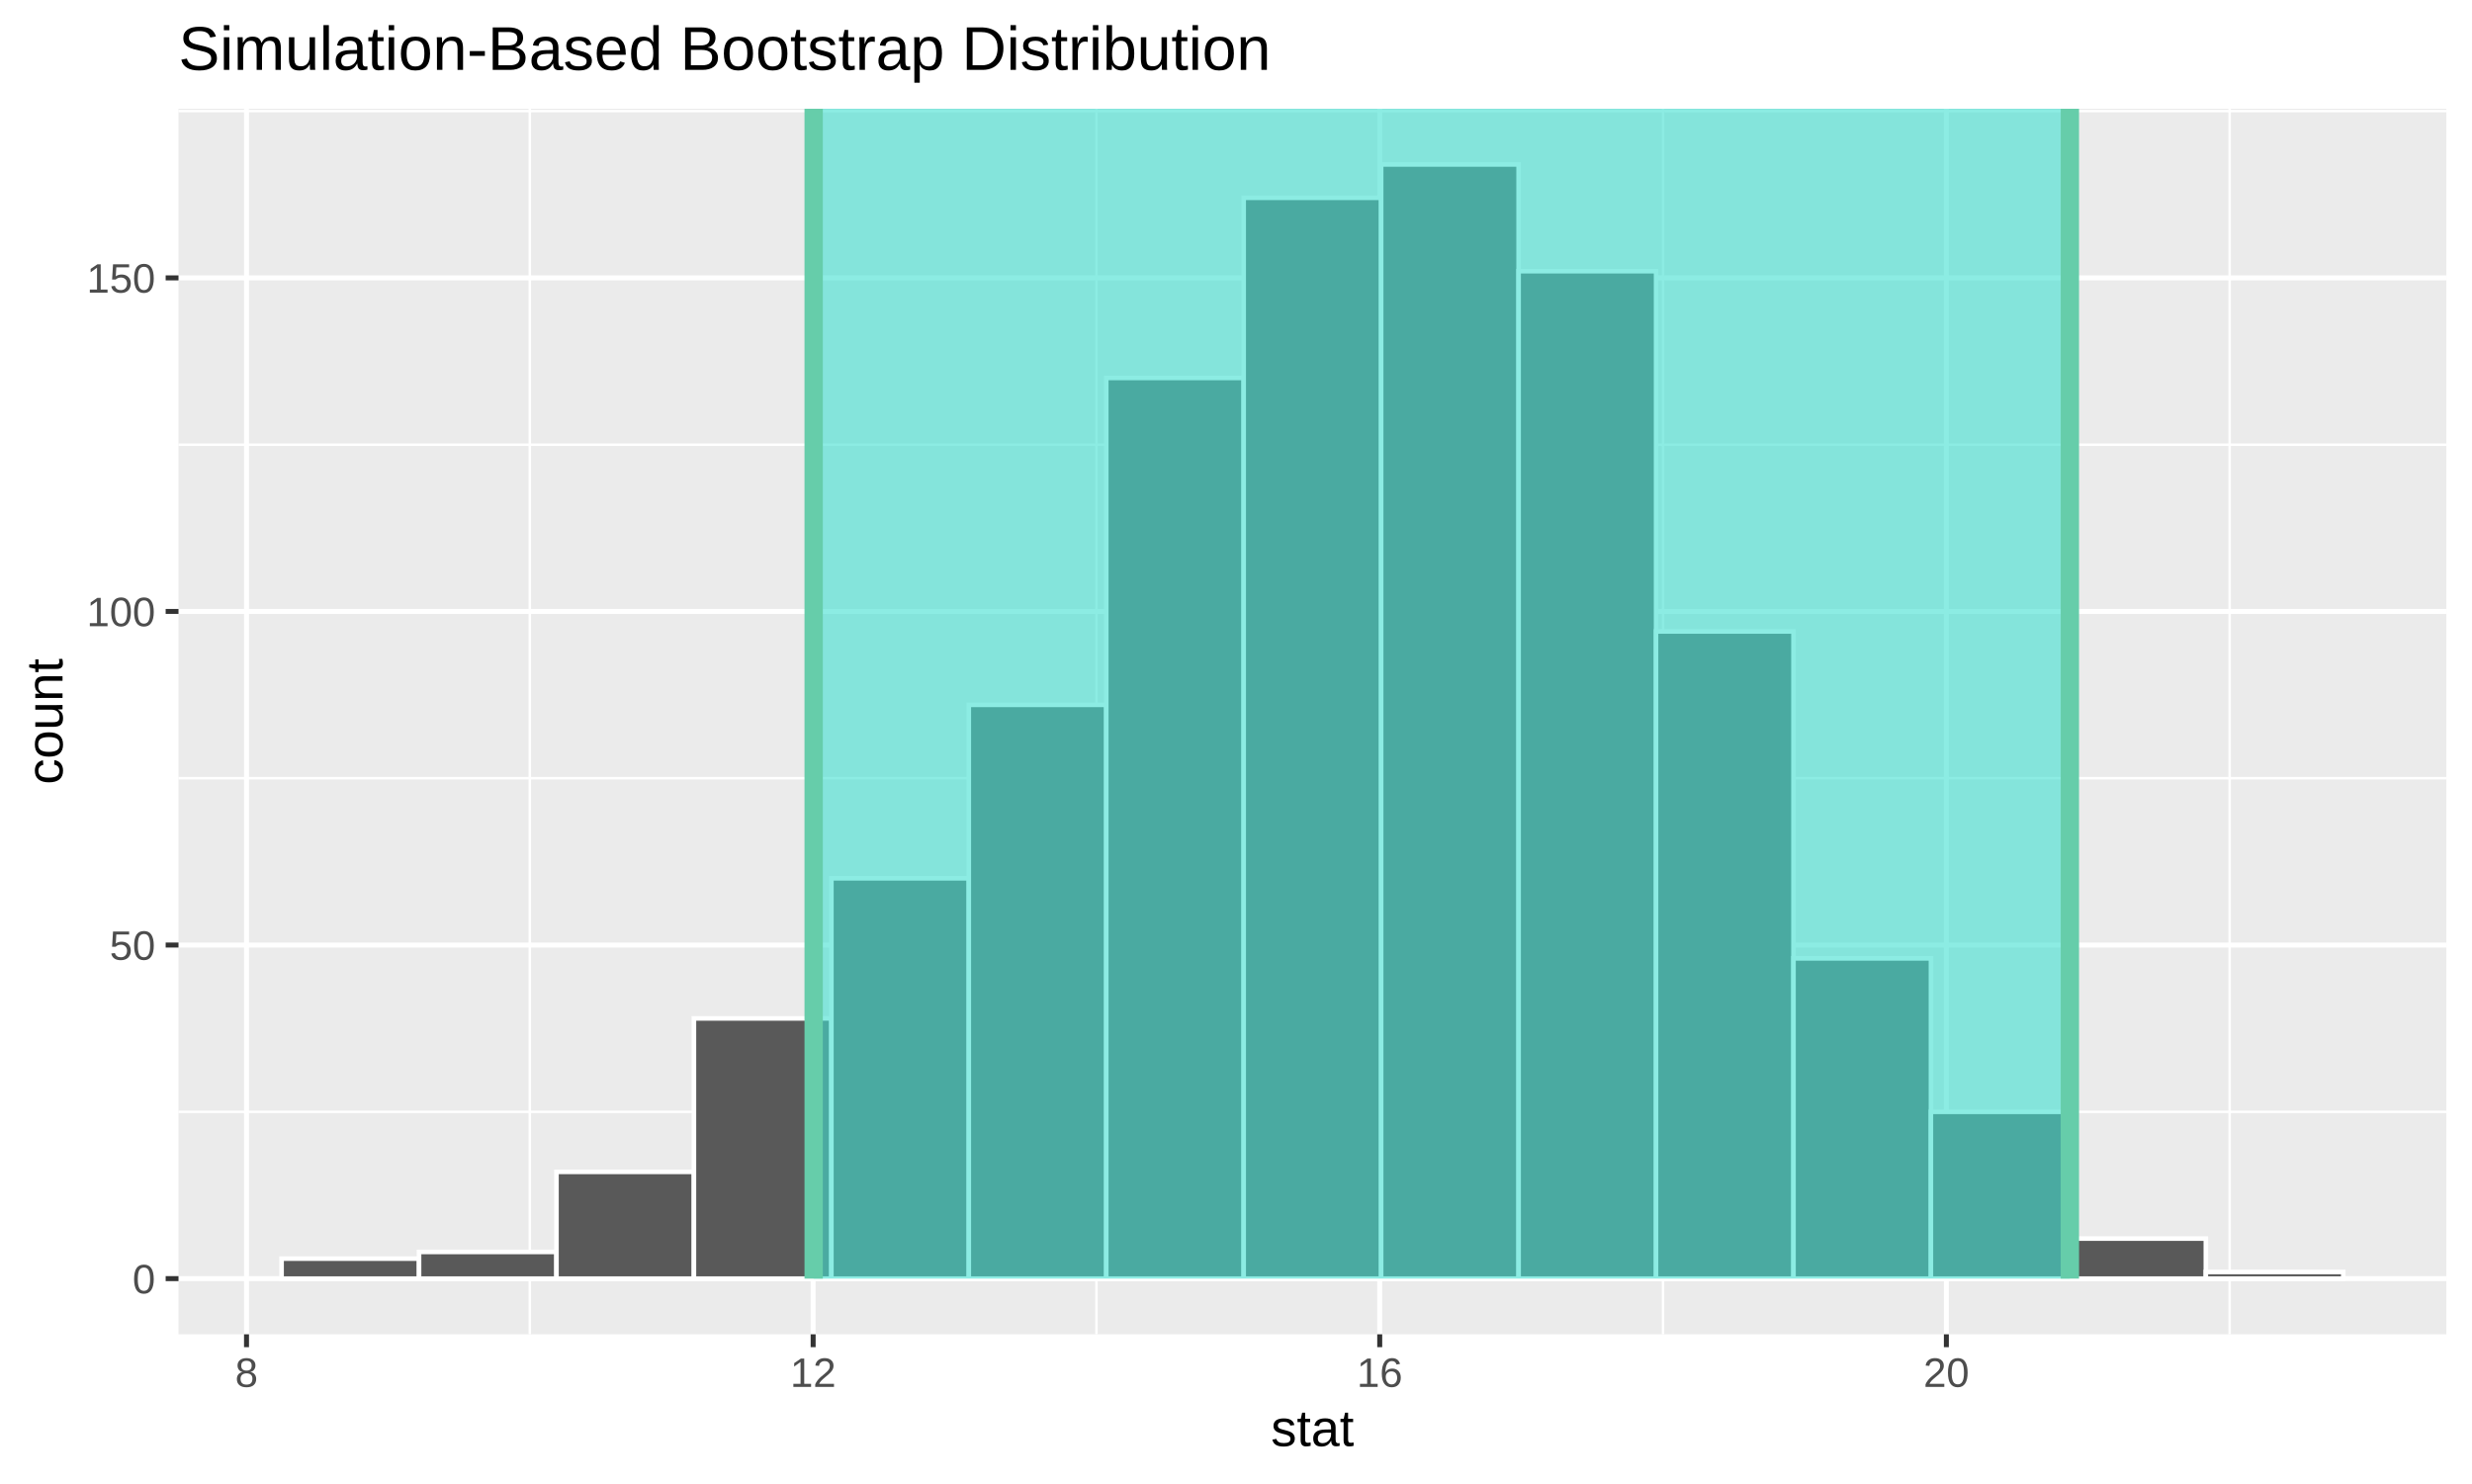
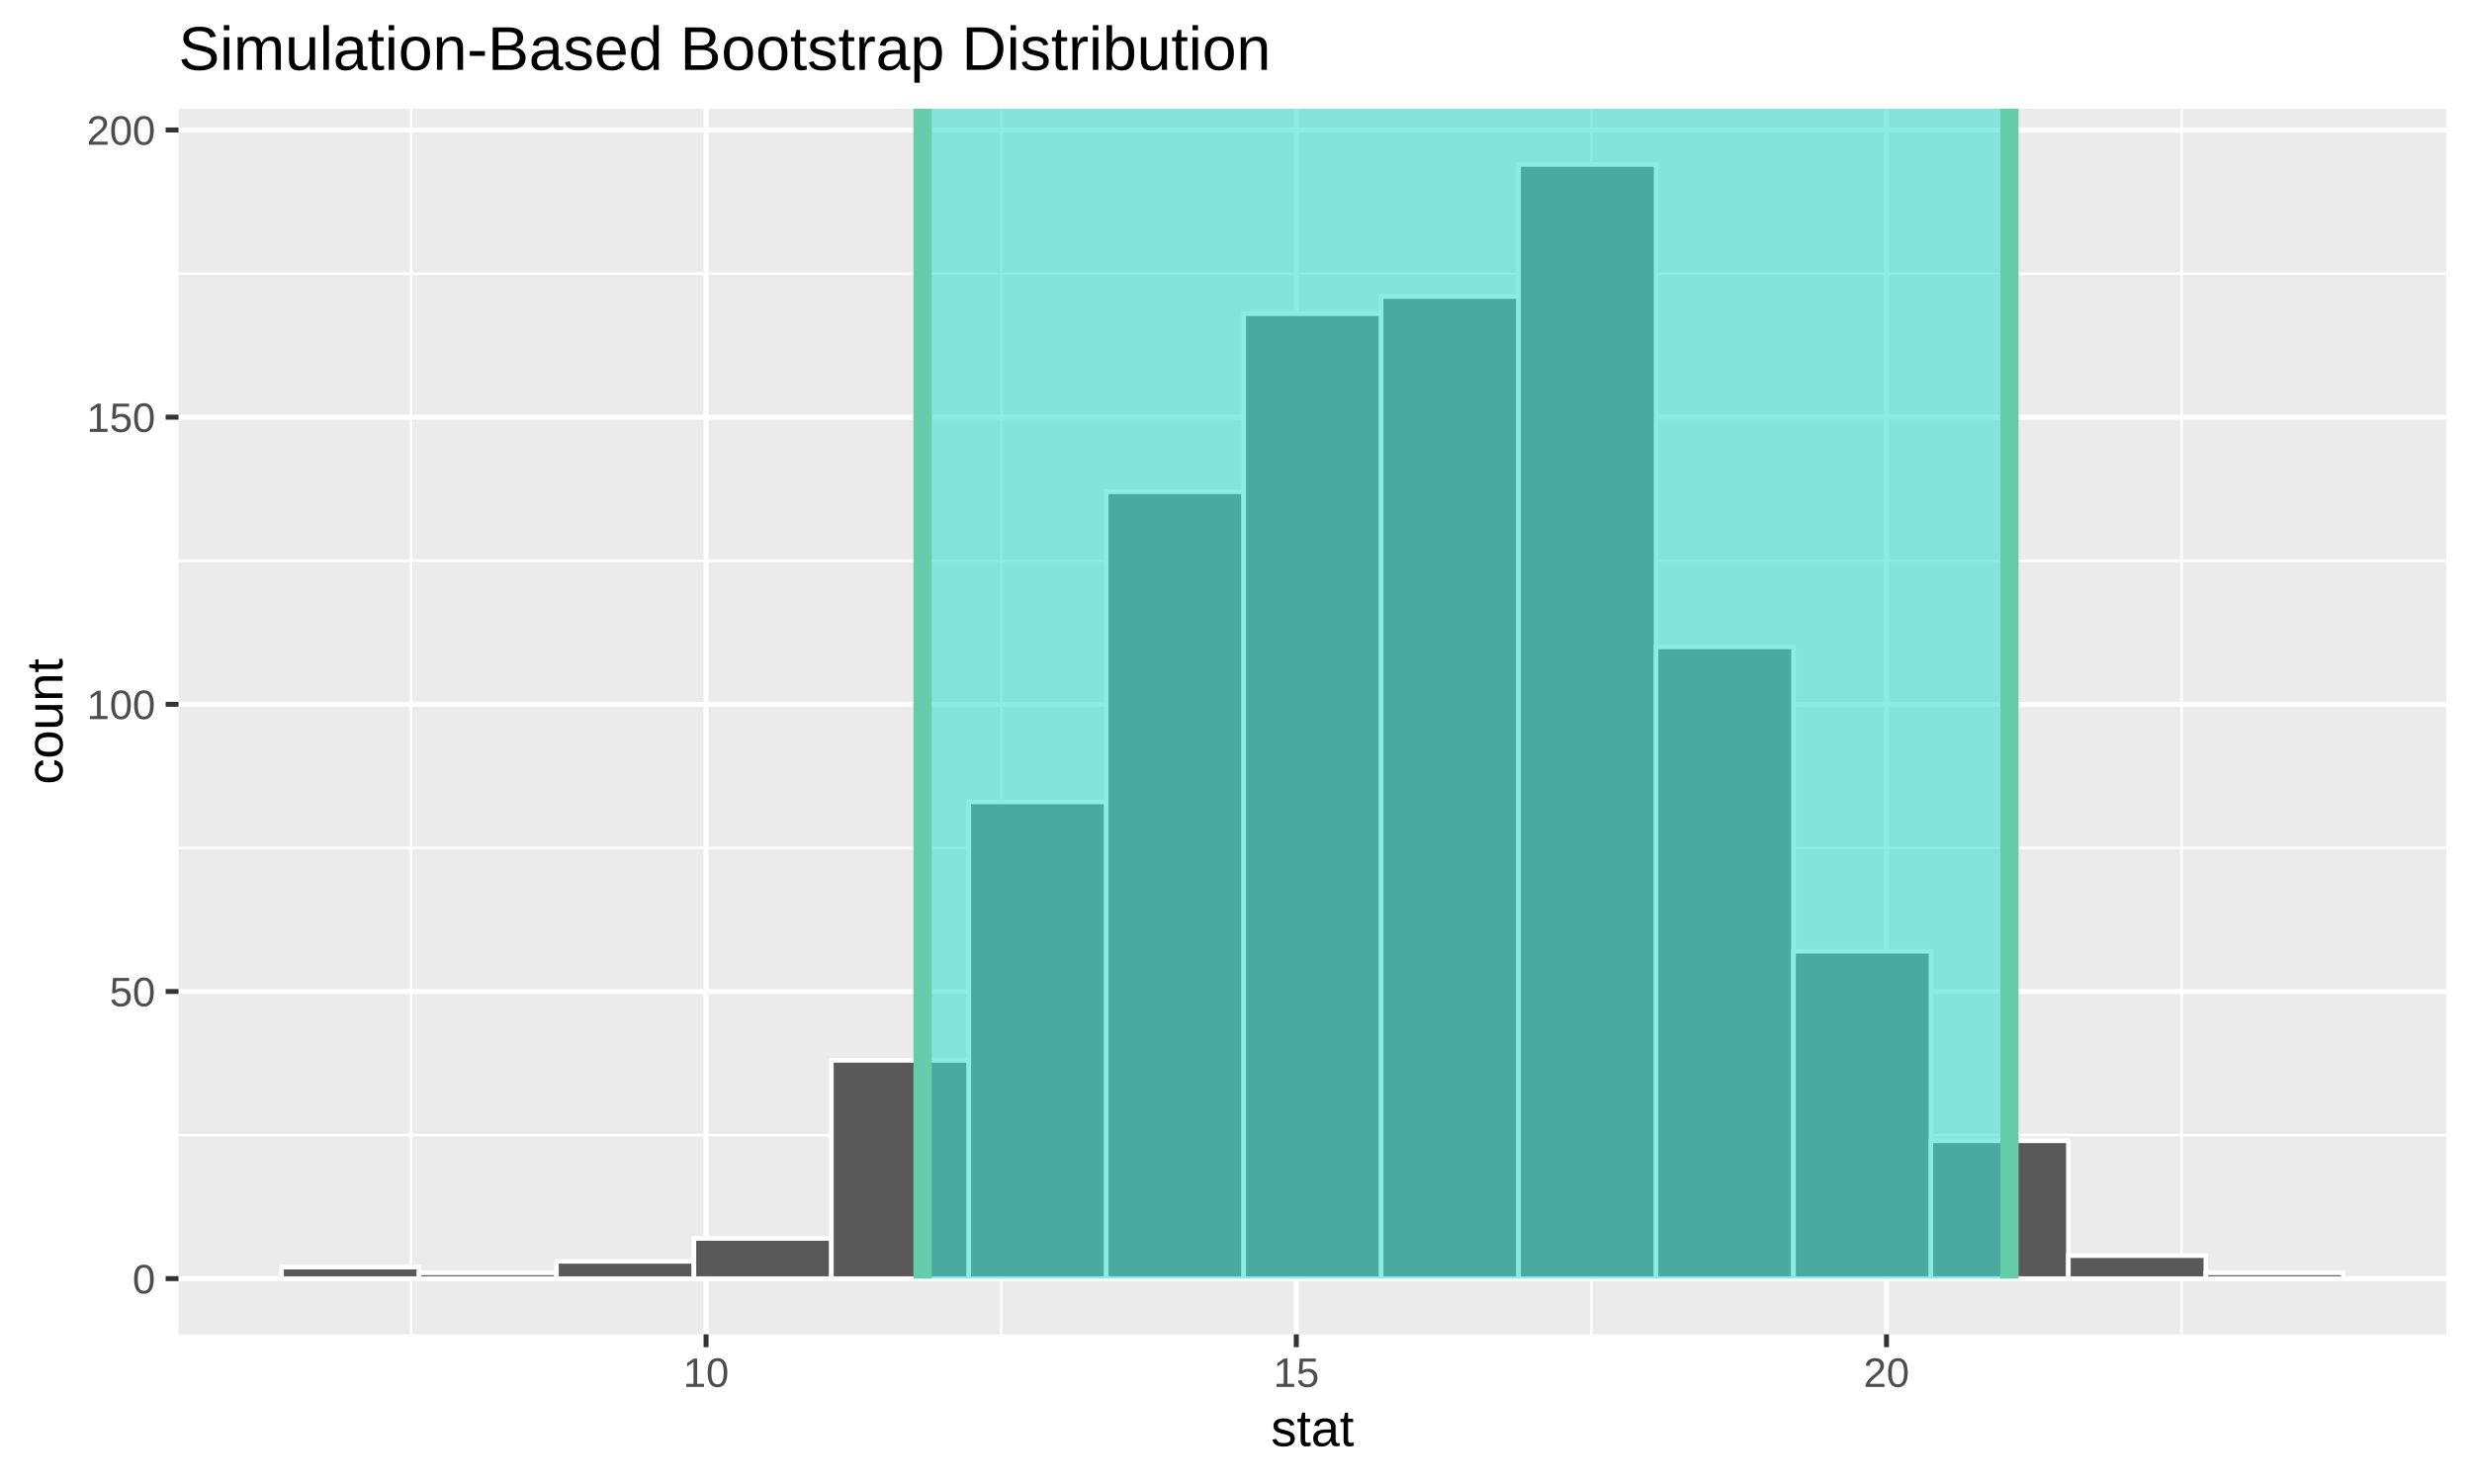
<svg xmlns="http://www.w3.org/2000/svg" viewBox="0 0 576.00 345.60">
  <defs>
    <style type="text/css">
    line, polyline, polygon, path, rect, circle {
      fill: none;
      stroke: #000000;
      stroke-linecap: round;
      stroke-linejoin: round;
      stroke-miterlimit: 10.00;
    }
  </style>
  </defs>
  <rect width="100%" height="100%" style="stroke: none; fill: #FFFFFF;" />
  <rect x="0" y="0.00" width="576.00" height="345.60" style="stroke-width: 1.16; stroke: #FFFFFF; fill: #FFFFFF;" />
  <defs>
    <clipPath id="cpNDEuNTl8NTcwLjAyfDMxMC45NXwyNS4zNA==">
      <rect x="41.59" y="25.34" width="528.43" height="285.61" />
    </clipPath>
  </defs>
  <rect x="41.59" y="25.34" width="528.43" height="285.61" style="stroke-width: 1.16; stroke: none; fill: #EBEBEB;" clip-path="url(#cpNDEuNTl8NTcwLjAyfDMxMC45NXwyNS4zNA==)" />
-   <polyline points="41.59,259.10 570.02,259.10 " style="stroke-width: 0.58; stroke: #FFFFFF; stroke-linecap: butt;" clip-path="url(#cpNDEuNTl8NTcwLjAyfDMxMC45NXwyNS4zNA==)" />
-   <polyline points="41.59,181.36 570.02,181.36 " style="stroke-width: 0.58; stroke: #FFFFFF; stroke-linecap: butt;" clip-path="url(#cpNDEuNTl8NTcwLjAyfDMxMC45NXwyNS4zNA==)" />
-   <polyline points="41.59,103.63 570.02,103.63 " style="stroke-width: 0.58; stroke: #FFFFFF; stroke-linecap: butt;" clip-path="url(#cpNDEuNTl8NTcwLjAyfDMxMC45NXwyNS4zNA==)" />
-   <polyline points="41.59,25.89 570.02,25.89 " style="stroke-width: 0.58; stroke: #FFFFFF; stroke-linecap: butt;" clip-path="url(#cpNDEuNTl8NTcwLjAyfDMxMC45NXwyNS4zNA==)" />
-   <polyline points="123.45,310.95 123.45,25.34 " style="stroke-width: 0.58; stroke: #FFFFFF; stroke-linecap: butt;" clip-path="url(#cpNDEuNTl8NTcwLjAyfDMxMC45NXwyNS4zNA==)" />
-   <polyline points="255.48,310.95 255.48,25.34 " style="stroke-width: 0.58; stroke: #FFFFFF; stroke-linecap: butt;" clip-path="url(#cpNDEuNTl8NTcwLjAyfDMxMC45NXwyNS4zNA==)" />
-   <polyline points="387.50,310.95 387.50,25.34 " style="stroke-width: 0.58; stroke: #FFFFFF; stroke-linecap: butt;" clip-path="url(#cpNDEuNTl8NTcwLjAyfDMxMC45NXwyNS4zNA==)" />
-   <polyline points="519.53,310.95 519.53,25.34 " style="stroke-width: 0.58; stroke: #FFFFFF; stroke-linecap: butt;" clip-path="url(#cpNDEuNTl8NTcwLjAyfDMxMC45NXwyNS4zNA==)" />
+   <polyline points="41.59,264.51 570.02,264.51 " style="stroke-width: 0.58; stroke: #FFFFFF; stroke-linecap: butt;" clip-path="url(#cpNDEuNTl8NTcwLjAyfDMxMC45NXwyNS4zNA==)" />
+   <polyline points="41.59,197.59 570.02,197.59 " style="stroke-width: 0.58; stroke: #FFFFFF; stroke-linecap: butt;" clip-path="url(#cpNDEuNTl8NTcwLjAyfDMxMC45NXwyNS4zNA==)" />
+   <polyline points="41.59,130.67 570.02,130.67 " style="stroke-width: 0.58; stroke: #FFFFFF; stroke-linecap: butt;" clip-path="url(#cpNDEuNTl8NTcwLjAyfDMxMC45NXwyNS4zNA==)" />
+   <polyline points="41.59,63.75 570.02,63.75 " style="stroke-width: 0.58; stroke: #FFFFFF; stroke-linecap: butt;" clip-path="url(#cpNDEuNTl8NTcwLjAyfDMxMC45NXwyNS4zNA==)" />
+   <polyline points="95.76,310.95 95.76,25.34 " style="stroke-width: 0.58; stroke: #FFFFFF; stroke-linecap: butt;" clip-path="url(#cpNDEuNTl8NTcwLjAyfDMxMC45NXwyNS4zNA==)" />
+   <polyline points="233.28,310.95 233.28,25.34 " style="stroke-width: 0.58; stroke: #FFFFFF; stroke-linecap: butt;" clip-path="url(#cpNDEuNTl8NTcwLjAyfDMxMC45NXwyNS4zNA==)" />
+   <polyline points="370.81,310.95 370.81,25.34 " style="stroke-width: 0.58; stroke: #FFFFFF; stroke-linecap: butt;" clip-path="url(#cpNDEuNTl8NTcwLjAyfDMxMC45NXwyNS4zNA==)" />
+   <polyline points="508.33,310.95 508.33,25.34 " style="stroke-width: 0.58; stroke: #FFFFFF; stroke-linecap: butt;" clip-path="url(#cpNDEuNTl8NTcwLjAyfDMxMC45NXwyNS4zNA==)" />
  <polyline points="41.59,297.97 570.02,297.97 " style="stroke-width: 1.16; stroke: #FFFFFF; stroke-linecap: butt;" clip-path="url(#cpNDEuNTl8NTcwLjAyfDMxMC45NXwyNS4zNA==)" />
-   <polyline points="41.59,220.23 570.02,220.23 " style="stroke-width: 1.16; stroke: #FFFFFF; stroke-linecap: butt;" clip-path="url(#cpNDEuNTl8NTcwLjAyfDMxMC45NXwyNS4zNA==)" />
-   <polyline points="41.59,142.49 570.02,142.49 " style="stroke-width: 1.16; stroke: #FFFFFF; stroke-linecap: butt;" clip-path="url(#cpNDEuNTl8NTcwLjAyfDMxMC45NXwyNS4zNA==)" />
-   <polyline points="41.59,64.76 570.02,64.76 " style="stroke-width: 1.16; stroke: #FFFFFF; stroke-linecap: butt;" clip-path="url(#cpNDEuNTl8NTcwLjAyfDMxMC45NXwyNS4zNA==)" />
-   <polyline points="57.44,310.95 57.44,25.34 " style="stroke-width: 1.16; stroke: #FFFFFF; stroke-linecap: butt;" clip-path="url(#cpNDEuNTl8NTcwLjAyfDMxMC45NXwyNS4zNA==)" />
-   <polyline points="189.47,310.95 189.47,25.34 " style="stroke-width: 1.16; stroke: #FFFFFF; stroke-linecap: butt;" clip-path="url(#cpNDEuNTl8NTcwLjAyfDMxMC45NXwyNS4zNA==)" />
-   <polyline points="321.49,310.95 321.49,25.34 " style="stroke-width: 1.16; stroke: #FFFFFF; stroke-linecap: butt;" clip-path="url(#cpNDEuNTl8NTcwLjAyfDMxMC45NXwyNS4zNA==)" />
-   <polyline points="453.52,310.95 453.52,25.34 " style="stroke-width: 1.16; stroke: #FFFFFF; stroke-linecap: butt;" clip-path="url(#cpNDEuNTl8NTcwLjAyfDMxMC45NXwyNS4zNA==)" />
-   <rect x="65.61" y="293.31" width="32.03" height="4.66" style="stroke-width: 1.07; stroke: #FFFFFF; stroke-linecap: square; stroke-linejoin: miter; fill: #595959;" clip-path="url(#cpNDEuNTl8NTcwLjAyfDMxMC45NXwyNS4zNA==)" />
-   <rect x="97.64" y="291.75" width="32.03" height="6.22" style="stroke-width: 1.07; stroke: #FFFFFF; stroke-linecap: square; stroke-linejoin: miter; fill: #595959;" clip-path="url(#cpNDEuNTl8NTcwLjAyfDMxMC45NXwyNS4zNA==)" />
-   <rect x="129.66" y="273.09" width="32.03" height="24.88" style="stroke-width: 1.07; stroke: #FFFFFF; stroke-linecap: square; stroke-linejoin: miter; fill: #595959;" clip-path="url(#cpNDEuNTl8NTcwLjAyfDMxMC45NXwyNS4zNA==)" />
-   <rect x="161.69" y="237.33" width="32.03" height="60.64" style="stroke-width: 1.07; stroke: #FFFFFF; stroke-linecap: square; stroke-linejoin: miter; fill: #595959;" clip-path="url(#cpNDEuNTl8NTcwLjAyfDMxMC45NXwyNS4zNA==)" />
-   <rect x="193.72" y="204.68" width="32.03" height="93.29" style="stroke-width: 1.07; stroke: #FFFFFF; stroke-linecap: square; stroke-linejoin: miter; fill: #595959;" clip-path="url(#cpNDEuNTl8NTcwLjAyfDMxMC45NXwyNS4zNA==)" />
-   <rect x="225.74" y="164.26" width="32.03" height="133.71" style="stroke-width: 1.07; stroke: #FFFFFF; stroke-linecap: square; stroke-linejoin: miter; fill: #595959;" clip-path="url(#cpNDEuNTl8NTcwLjAyfDMxMC45NXwyNS4zNA==)" />
-   <rect x="257.77" y="88.08" width="32.03" height="209.89" style="stroke-width: 1.07; stroke: #FFFFFF; stroke-linecap: square; stroke-linejoin: miter; fill: #595959;" clip-path="url(#cpNDEuNTl8NTcwLjAyfDMxMC45NXwyNS4zNA==)" />
-   <rect x="289.79" y="46.10" width="32.03" height="251.87" style="stroke-width: 1.07; stroke: #FFFFFF; stroke-linecap: square; stroke-linejoin: miter; fill: #595959;" clip-path="url(#cpNDEuNTl8NTcwLjAyfDMxMC45NXwyNS4zNA==)" />
-   <rect x="321.82" y="38.33" width="32.03" height="259.64" style="stroke-width: 1.07; stroke: #FFFFFF; stroke-linecap: square; stroke-linejoin: miter; fill: #595959;" clip-path="url(#cpNDEuNTl8NTcwLjAyfDMxMC45NXwyNS4zNA==)" />
-   <rect x="353.85" y="63.20" width="32.03" height="234.77" style="stroke-width: 1.07; stroke: #FFFFFF; stroke-linecap: square; stroke-linejoin: miter; fill: #595959;" clip-path="url(#cpNDEuNTl8NTcwLjAyfDMxMC45NXwyNS4zNA==)" />
-   <rect x="385.87" y="147.16" width="32.03" height="150.81" style="stroke-width: 1.07; stroke: #FFFFFF; stroke-linecap: square; stroke-linejoin: miter; fill: #595959;" clip-path="url(#cpNDEuNTl8NTcwLjAyfDMxMC45NXwyNS4zNA==)" />
-   <rect x="417.90" y="223.34" width="32.03" height="74.63" style="stroke-width: 1.07; stroke: #FFFFFF; stroke-linecap: square; stroke-linejoin: miter; fill: #595959;" clip-path="url(#cpNDEuNTl8NTcwLjAyfDMxMC45NXwyNS4zNA==)" />
-   <rect x="449.92" y="259.10" width="32.03" height="38.87" style="stroke-width: 1.07; stroke: #FFFFFF; stroke-linecap: square; stroke-linejoin: miter; fill: #595959;" clip-path="url(#cpNDEuNTl8NTcwLjAyfDMxMC45NXwyNS4zNA==)" />
-   <rect x="481.95" y="288.64" width="32.03" height="9.33" style="stroke-width: 1.07; stroke: #FFFFFF; stroke-linecap: square; stroke-linejoin: miter; fill: #595959;" clip-path="url(#cpNDEuNTl8NTcwLjAyfDMxMC45NXwyNS4zNA==)" />
-   <rect x="513.98" y="296.42" width="32.03" height="1.55" style="stroke-width: 1.07; stroke: #FFFFFF; stroke-linecap: square; stroke-linejoin: miter; fill: #595959;" clip-path="url(#cpNDEuNTl8NTcwLjAyfDMxMC45NXwyNS4zNA==)" />
-   <rect x="189.59" y="25.34" width="292.71" height="272.63" style="stroke-width: 1.07; stroke: none; stroke-linecap: square; stroke-linejoin: miter; fill: #40E0D0; fill-opacity: 0.60;" clip-path="url(#cpNDEuNTl8NTcwLjAyfDMxMC45NXwyNS4zNA==)" />
-   <line x1="189.59" y1="297.97" x2="189.59" y2="25.34" style="stroke-width: 4.27; stroke: #66CDAA; stroke-linecap: butt;" clip-path="url(#cpNDEuNTl8NTcwLjAyfDMxMC45NXwyNS4zNA==)" />
-   <line x1="482.30" y1="297.97" x2="482.30" y2="25.34" style="stroke-width: 4.27; stroke: #66CDAA; stroke-linecap: butt;" clip-path="url(#cpNDEuNTl8NTcwLjAyfDMxMC45NXwyNS4zNA==)" />
+   <polyline points="41.59,231.05 570.02,231.05 " style="stroke-width: 1.16; stroke: #FFFFFF; stroke-linecap: butt;" clip-path="url(#cpNDEuNTl8NTcwLjAyfDMxMC45NXwyNS4zNA==)" />
+   <polyline points="41.59,164.13 570.02,164.13 " style="stroke-width: 1.16; stroke: #FFFFFF; stroke-linecap: butt;" clip-path="url(#cpNDEuNTl8NTcwLjAyfDMxMC45NXwyNS4zNA==)" />
+   <polyline points="41.59,97.21 570.02,97.21 " style="stroke-width: 1.16; stroke: #FFFFFF; stroke-linecap: butt;" clip-path="url(#cpNDEuNTl8NTcwLjAyfDMxMC45NXwyNS4zNA==)" />
+   <polyline points="41.59,30.29 570.02,30.29 " style="stroke-width: 1.16; stroke: #FFFFFF; stroke-linecap: butt;" clip-path="url(#cpNDEuNTl8NTcwLjAyfDMxMC45NXwyNS4zNA==)" />
+   <polyline points="164.52,310.95 164.52,25.34 " style="stroke-width: 1.16; stroke: #FFFFFF; stroke-linecap: butt;" clip-path="url(#cpNDEuNTl8NTcwLjAyfDMxMC45NXwyNS4zNA==)" />
+   <polyline points="302.05,310.95 302.05,25.34 " style="stroke-width: 1.16; stroke: #FFFFFF; stroke-linecap: butt;" clip-path="url(#cpNDEuNTl8NTcwLjAyfDMxMC45NXwyNS4zNA==)" />
+   <polyline points="439.57,310.95 439.57,25.34 " style="stroke-width: 1.16; stroke: #FFFFFF; stroke-linecap: butt;" clip-path="url(#cpNDEuNTl8NTcwLjAyfDMxMC45NXwyNS4zNA==)" />
+   <rect x="65.61" y="295.29" width="32.03" height="2.68" style="stroke-width: 1.07; stroke: #FFFFFF; stroke-linecap: square; stroke-linejoin: miter; fill: #595959;" clip-path="url(#cpNDEuNTl8NTcwLjAyfDMxMC45NXwyNS4zNA==)" />
+   <rect x="97.64" y="296.63" width="32.03" height="1.34" style="stroke-width: 1.07; stroke: #FFFFFF; stroke-linecap: square; stroke-linejoin: miter; fill: #595959;" clip-path="url(#cpNDEuNTl8NTcwLjAyfDMxMC45NXwyNS4zNA==)" />
+   <rect x="129.66" y="293.95" width="32.03" height="4.02" style="stroke-width: 1.07; stroke: #FFFFFF; stroke-linecap: square; stroke-linejoin: miter; fill: #595959;" clip-path="url(#cpNDEuNTl8NTcwLjAyfDMxMC45NXwyNS4zNA==)" />
+   <rect x="161.69" y="288.60" width="32.03" height="9.37" style="stroke-width: 1.07; stroke: #FFFFFF; stroke-linecap: square; stroke-linejoin: miter; fill: #595959;" clip-path="url(#cpNDEuNTl8NTcwLjAyfDMxMC45NXwyNS4zNA==)" />
+   <rect x="193.72" y="247.11" width="32.03" height="50.86" style="stroke-width: 1.07; stroke: #FFFFFF; stroke-linecap: square; stroke-linejoin: miter; fill: #595959;" clip-path="url(#cpNDEuNTl8NTcwLjAyfDMxMC45NXwyNS4zNA==)" />
+   <rect x="225.74" y="186.88" width="32.03" height="111.09" style="stroke-width: 1.07; stroke: #FFFFFF; stroke-linecap: square; stroke-linejoin: miter; fill: #595959;" clip-path="url(#cpNDEuNTl8NTcwLjAyfDMxMC45NXwyNS4zNA==)" />
+   <rect x="257.77" y="114.61" width="32.03" height="183.36" style="stroke-width: 1.07; stroke: #FFFFFF; stroke-linecap: square; stroke-linejoin: miter; fill: #595959;" clip-path="url(#cpNDEuNTl8NTcwLjAyfDMxMC45NXwyNS4zNA==)" />
+   <rect x="289.79" y="73.12" width="32.03" height="224.85" style="stroke-width: 1.07; stroke: #FFFFFF; stroke-linecap: square; stroke-linejoin: miter; fill: #595959;" clip-path="url(#cpNDEuNTl8NTcwLjAyfDMxMC45NXwyNS4zNA==)" />
+   <rect x="321.82" y="69.11" width="32.03" height="228.86" style="stroke-width: 1.07; stroke: #FFFFFF; stroke-linecap: square; stroke-linejoin: miter; fill: #595959;" clip-path="url(#cpNDEuNTl8NTcwLjAyfDMxMC45NXwyNS4zNA==)" />
+   <rect x="353.85" y="38.33" width="32.03" height="259.64" style="stroke-width: 1.07; stroke: #FFFFFF; stroke-linecap: square; stroke-linejoin: miter; fill: #595959;" clip-path="url(#cpNDEuNTl8NTcwLjAyfDMxMC45NXwyNS4zNA==)" />
+   <rect x="385.87" y="150.75" width="32.03" height="147.22" style="stroke-width: 1.07; stroke: #FFFFFF; stroke-linecap: square; stroke-linejoin: miter; fill: #595959;" clip-path="url(#cpNDEuNTl8NTcwLjAyfDMxMC45NXwyNS4zNA==)" />
+   <rect x="417.90" y="221.68" width="32.03" height="76.29" style="stroke-width: 1.07; stroke: #FFFFFF; stroke-linecap: square; stroke-linejoin: miter; fill: #595959;" clip-path="url(#cpNDEuNTl8NTcwLjAyfDMxMC45NXwyNS4zNA==)" />
+   <rect x="449.92" y="265.85" width="32.03" height="32.12" style="stroke-width: 1.07; stroke: #FFFFFF; stroke-linecap: square; stroke-linejoin: miter; fill: #595959;" clip-path="url(#cpNDEuNTl8NTcwLjAyfDMxMC45NXwyNS4zNA==)" />
+   <rect x="481.95" y="292.62" width="32.03" height="5.35" style="stroke-width: 1.07; stroke: #FFFFFF; stroke-linecap: square; stroke-linejoin: miter; fill: #595959;" clip-path="url(#cpNDEuNTl8NTcwLjAyfDMxMC45NXwyNS4zNA==)" />
+   <rect x="513.98" y="296.63" width="32.03" height="1.34" style="stroke-width: 1.07; stroke: #FFFFFF; stroke-linecap: square; stroke-linejoin: miter; fill: #595959;" clip-path="url(#cpNDEuNTl8NTcwLjAyfDMxMC45NXwyNS4zNA==)" />
+   <rect x="214.97" y="25.34" width="253.26" height="272.63" style="stroke-width: 1.07; stroke: none; stroke-linecap: square; stroke-linejoin: miter; fill: #40E0D0; fill-opacity: 0.60;" clip-path="url(#cpNDEuNTl8NTcwLjAyfDMxMC45NXwyNS4zNA==)" />
+   <line x1="214.97" y1="297.97" x2="214.97" y2="25.34" style="stroke-width: 4.27; stroke: #66CDAA; stroke-linecap: butt;" clip-path="url(#cpNDEuNTl8NTcwLjAyfDMxMC45NXwyNS4zNA==)" />
+   <line x1="468.22" y1="297.97" x2="468.22" y2="25.34" style="stroke-width: 4.27; stroke: #66CDAA; stroke-linecap: butt;" clip-path="url(#cpNDEuNTl8NTcwLjAyfDMxMC45NXwyNS4zNA==)" />
  <defs>
    <clipPath id="cpMC4wMHw1NzYuMDB8MzQ1LjYwfDAuMDA=">
      <rect x="0.00" y="0.00" width="576.00" height="345.60" />
    </clipPath>
  </defs>
  <g clip-path="url(#cpMC4wMHw1NzYuMDB8MzQ1LjYwfDAuMDA=)">
    <text x="30.87" y="301.41" style="font-size: 9.60px; fill: #4D4D4D; font-family: Arial;" textLength="5.34px" lengthAdjust="spacingAndGlyphs">0</text>
  </g>
  <g clip-path="url(#cpMC4wMHw1NzYuMDB8MzQ1LjYwfDAuMDA=)">
-     <text x="25.54" y="223.67" style="font-size: 9.60px; fill: #4D4D4D; font-family: Arial;" textLength="10.68px" lengthAdjust="spacingAndGlyphs">50</text>
+     <text x="25.54" y="234.49" style="font-size: 9.60px; fill: #4D4D4D; font-family: Arial;" textLength="10.68px" lengthAdjust="spacingAndGlyphs">50</text>
  </g>
  <g clip-path="url(#cpMC4wMHw1NzYuMDB8MzQ1LjYwfDAuMDA=)">
-     <text x="20.20" y="145.93" style="font-size: 9.60px; fill: #4D4D4D; font-family: Arial;" textLength="16.02px" lengthAdjust="spacingAndGlyphs">100</text>
+     <text x="20.20" y="167.57" style="font-size: 9.60px; fill: #4D4D4D; font-family: Arial;" textLength="16.02px" lengthAdjust="spacingAndGlyphs">100</text>
  </g>
  <g clip-path="url(#cpMC4wMHw1NzYuMDB8MzQ1LjYwfDAuMDA=)">
-     <text x="20.20" y="68.19" style="font-size: 9.60px; fill: #4D4D4D; font-family: Arial;" textLength="16.02px" lengthAdjust="spacingAndGlyphs">150</text>
+     <text x="20.20" y="100.65" style="font-size: 9.60px; fill: #4D4D4D; font-family: Arial;" textLength="16.02px" lengthAdjust="spacingAndGlyphs">150</text>
+   </g>
+   <g clip-path="url(#cpMC4wMHw1NzYuMDB8MzQ1LjYwfDAuMDA=)">
+     <text x="20.20" y="33.73" style="font-size: 9.60px; fill: #4D4D4D; font-family: Arial;" textLength="16.02px" lengthAdjust="spacingAndGlyphs">200</text>
  </g>
  <polyline points="38.60,297.97 41.59,297.97 " style="stroke-width: 1.16; stroke: #333333; stroke-linecap: butt;" clip-path="url(#cpMC4wMHw1NzYuMDB8MzQ1LjYwfDAuMDA=)" />
-   <polyline points="38.60,220.23 41.59,220.23 " style="stroke-width: 1.16; stroke: #333333; stroke-linecap: butt;" clip-path="url(#cpMC4wMHw1NzYuMDB8MzQ1LjYwfDAuMDA=)" />
-   <polyline points="38.60,142.49 41.59,142.49 " style="stroke-width: 1.16; stroke: #333333; stroke-linecap: butt;" clip-path="url(#cpMC4wMHw1NzYuMDB8MzQ1LjYwfDAuMDA=)" />
-   <polyline points="38.60,64.76 41.59,64.76 " style="stroke-width: 1.16; stroke: #333333; stroke-linecap: butt;" clip-path="url(#cpMC4wMHw1NzYuMDB8MzQ1LjYwfDAuMDA=)" />
-   <polyline points="57.44,313.94 57.44,310.95 " style="stroke-width: 1.16; stroke: #333333; stroke-linecap: butt;" clip-path="url(#cpMC4wMHw1NzYuMDB8MzQ1LjYwfDAuMDA=)" />
-   <polyline points="189.47,313.94 189.47,310.95 " style="stroke-width: 1.16; stroke: #333333; stroke-linecap: butt;" clip-path="url(#cpMC4wMHw1NzYuMDB8MzQ1LjYwfDAuMDA=)" />
-   <polyline points="321.49,313.94 321.49,310.95 " style="stroke-width: 1.16; stroke: #333333; stroke-linecap: butt;" clip-path="url(#cpMC4wMHw1NzYuMDB8MzQ1LjYwfDAuMDA=)" />
-   <polyline points="453.52,313.94 453.52,310.95 " style="stroke-width: 1.16; stroke: #333333; stroke-linecap: butt;" clip-path="url(#cpMC4wMHw1NzYuMDB8MzQ1LjYwfDAuMDA=)" />
+   <polyline points="38.60,231.05 41.59,231.05 " style="stroke-width: 1.16; stroke: #333333; stroke-linecap: butt;" clip-path="url(#cpMC4wMHw1NzYuMDB8MzQ1LjYwfDAuMDA=)" />
+   <polyline points="38.60,164.13 41.59,164.13 " style="stroke-width: 1.16; stroke: #333333; stroke-linecap: butt;" clip-path="url(#cpMC4wMHw1NzYuMDB8MzQ1LjYwfDAuMDA=)" />
+   <polyline points="38.60,97.21 41.59,97.21 " style="stroke-width: 1.16; stroke: #333333; stroke-linecap: butt;" clip-path="url(#cpMC4wMHw1NzYuMDB8MzQ1LjYwfDAuMDA=)" />
+   <polyline points="38.60,30.29 41.59,30.29 " style="stroke-width: 1.16; stroke: #333333; stroke-linecap: butt;" clip-path="url(#cpMC4wMHw1NzYuMDB8MzQ1LjYwfDAuMDA=)" />
+   <polyline points="164.52,313.94 164.52,310.95 " style="stroke-width: 1.16; stroke: #333333; stroke-linecap: butt;" clip-path="url(#cpMC4wMHw1NzYuMDB8MzQ1LjYwfDAuMDA=)" />
+   <polyline points="302.05,313.94 302.05,310.95 " style="stroke-width: 1.16; stroke: #333333; stroke-linecap: butt;" clip-path="url(#cpMC4wMHw1NzYuMDB8MzQ1LjYwfDAuMDA=)" />
+   <polyline points="439.57,313.94 439.57,310.95 " style="stroke-width: 1.16; stroke: #333333; stroke-linecap: butt;" clip-path="url(#cpMC4wMHw1NzYuMDB8MzQ1LjYwfDAuMDA=)" />
  <g clip-path="url(#cpMC4wMHw1NzYuMDB8MzQ1LjYwfDAuMDA=)">
-     <text x="54.77" y="323.20" style="font-size: 9.60px; fill: #4D4D4D; font-family: Arial;" textLength="5.34px" lengthAdjust="spacingAndGlyphs">8</text>
+     <text x="159.18" y="323.20" style="font-size: 9.60px; fill: #4D4D4D; font-family: Arial;" textLength="10.68px" lengthAdjust="spacingAndGlyphs">10</text>
  </g>
  <g clip-path="url(#cpMC4wMHw1NzYuMDB8MzQ1LjYwfDAuMDA=)">
-     <text x="184.13" y="323.20" style="font-size: 9.60px; fill: #4D4D4D; font-family: Arial;" textLength="10.68px" lengthAdjust="spacingAndGlyphs">12</text>
+     <text x="296.71" y="323.20" style="font-size: 9.60px; fill: #4D4D4D; font-family: Arial;" textLength="10.68px" lengthAdjust="spacingAndGlyphs">15</text>
  </g>
  <g clip-path="url(#cpMC4wMHw1NzYuMDB8MzQ1LjYwfDAuMDA=)">
-     <text x="316.15" y="323.20" style="font-size: 9.60px; fill: #4D4D4D; font-family: Arial;" textLength="10.68px" lengthAdjust="spacingAndGlyphs">16</text>
-   </g>
-   <g clip-path="url(#cpMC4wMHw1NzYuMDB8MzQ1LjYwfDAuMDA=)">
-     <text x="448.18" y="323.20" style="font-size: 9.60px; fill: #4D4D4D; font-family: Arial;" textLength="10.68px" lengthAdjust="spacingAndGlyphs">20</text>
+     <text x="434.23" y="323.20" style="font-size: 9.60px; fill: #4D4D4D; font-family: Arial;" textLength="10.68px" lengthAdjust="spacingAndGlyphs">20</text>
  </g>
  <g clip-path="url(#cpMC4wMHw1NzYuMDB8MzQ1LjYwfDAuMDA=)">
    <text x="296.14" y="336.98" style="font-size: 12.00px; font-family: Arial;" textLength="19.34px" lengthAdjust="spacingAndGlyphs">stat</text>
  </g>
  <g clip-path="url(#cpMC4wMHw1NzYuMDB8MzQ1LjYwfDAuMDA=)">
    <text transform="translate(14.57,182.83) rotate(-90)" style="font-size: 12.00px; font-family: Arial;" textLength="29.36px" lengthAdjust="spacingAndGlyphs">count</text>
  </g>
  <g clip-path="url(#cpMC4wMHw1NzYuMDB8MzQ1LjYwfDAuMDA=)">
    <text x="41.59" y="16.29" style="font-size: 14.40px; font-family: Arial;" textLength="254.52px" lengthAdjust="spacingAndGlyphs">Simulation-Based Bootstrap Distribution</text>
  </g>
</svg>
